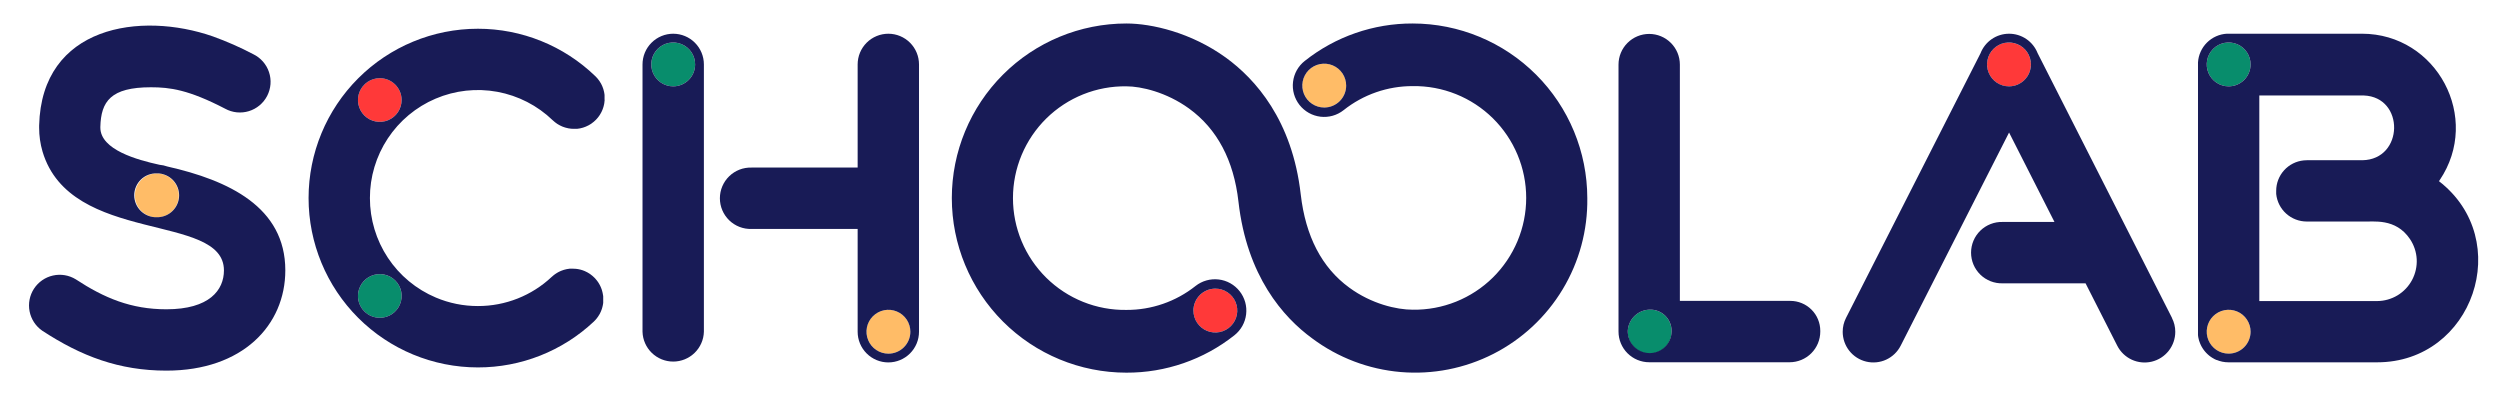
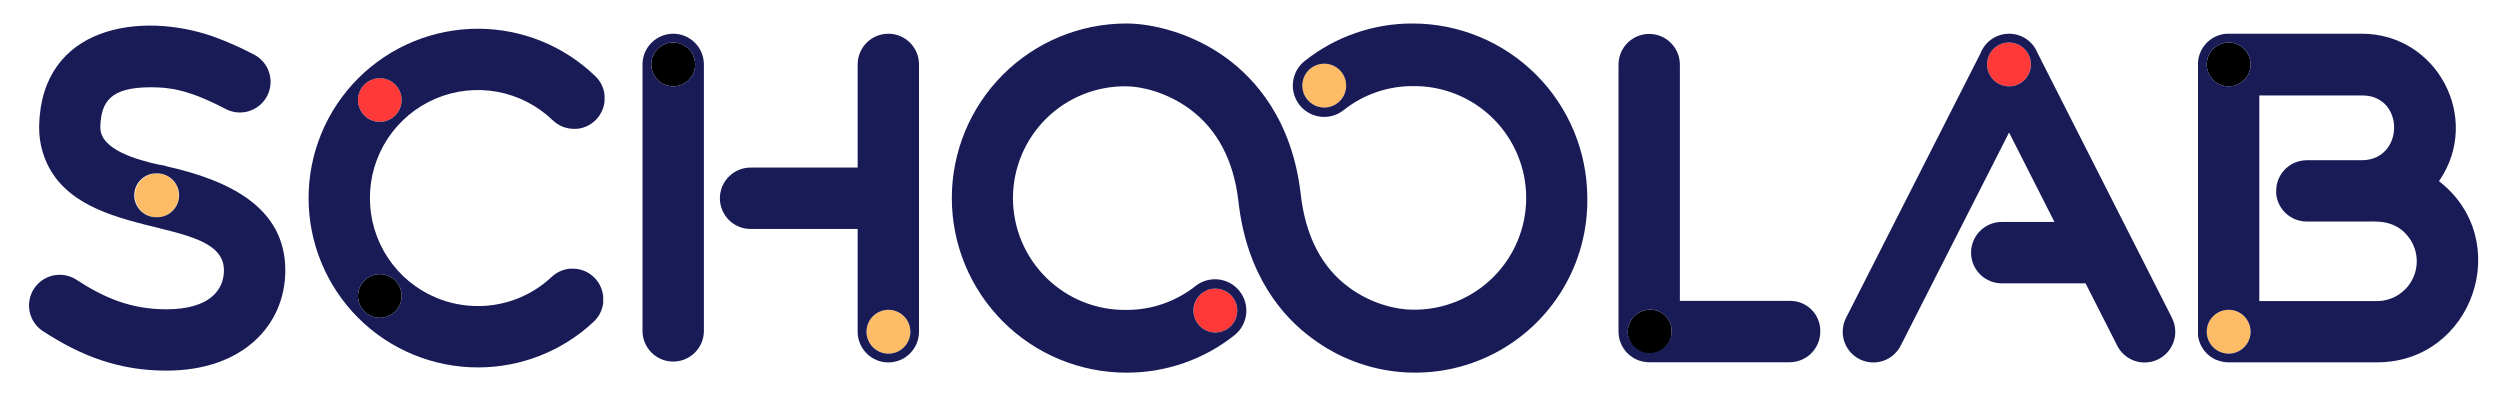
<svg xmlns="http://www.w3.org/2000/svg" width="151" height="24" viewBox="0 0 151 24" fill="none">
-   <path fill-rule="evenodd" clip-rule="evenodd" d="M41.986 3.892C41.986 3.63 41.908 3.373 41.763 3.155C41.617 2.937 41.41 2.767 41.168 2.667C40.926 2.566 40.66 2.54 40.403 2.591C40.145 2.642 39.909 2.768 39.724 2.954C39.538 3.139 39.412 3.375 39.361 3.632C39.31 3.889 39.336 4.156 39.437 4.398C39.537 4.64 39.707 4.847 39.925 4.993C40.144 5.138 40.4 5.216 40.662 5.216C41.013 5.215 41.349 5.075 41.597 4.827C41.845 4.579 41.985 4.243 41.986 3.892Z" fill="#088D6C" />
+   <path fill-rule="evenodd" clip-rule="evenodd" d="M41.986 3.892C41.986 3.63 41.908 3.373 41.763 3.155C41.617 2.937 41.41 2.767 41.168 2.667C40.926 2.566 40.66 2.54 40.403 2.591C40.145 2.642 39.909 2.768 39.724 2.954C39.538 3.139 39.412 3.375 39.361 3.632C39.31 3.889 39.336 4.156 39.437 4.398C39.537 4.64 39.707 4.847 39.925 4.993C40.144 5.138 40.4 5.216 40.662 5.216C41.013 5.215 41.349 5.075 41.597 4.827C41.845 4.579 41.985 4.243 41.986 3.892Z" fill="currentColor" />
  <path fill-rule="evenodd" clip-rule="evenodd" d="M54.986 20.037C54.986 19.775 54.908 19.518 54.763 19.301C54.617 19.083 54.41 18.913 54.168 18.813C53.926 18.712 53.659 18.686 53.402 18.737C53.145 18.788 52.909 18.915 52.724 19.1C52.539 19.285 52.412 19.521 52.361 19.778C52.31 20.035 52.336 20.302 52.437 20.544C52.537 20.786 52.707 20.993 52.925 21.139C53.143 21.284 53.399 21.362 53.661 21.362C54.012 21.361 54.349 21.222 54.597 20.973C54.846 20.725 54.986 20.388 54.986 20.037Z" fill="#FFBC67" />
  <path fill-rule="evenodd" clip-rule="evenodd" d="M40.662 5.216C40.4 5.216 40.144 5.138 39.925 4.993C39.707 4.847 39.537 4.64 39.437 4.398C39.336 4.156 39.31 3.89 39.361 3.632C39.412 3.375 39.538 3.139 39.724 2.954C39.909 2.768 40.145 2.642 40.403 2.591C40.66 2.54 40.926 2.566 41.168 2.667C41.411 2.767 41.617 2.937 41.763 3.155C41.908 3.373 41.986 3.63 41.986 3.892C41.985 4.243 41.846 4.579 41.598 4.827C41.349 5.076 41.013 5.215 40.662 5.216ZM40.662 2.037C40.17 2.037 39.699 2.233 39.351 2.581C39.003 2.928 38.808 3.4 38.808 3.892C38.808 3.899 38.808 3.906 38.808 3.914V20.037C38.821 20.519 39.022 20.978 39.368 21.314C39.715 21.651 40.178 21.839 40.661 21.839C41.144 21.839 41.608 21.651 41.954 21.314C42.3 20.978 42.502 20.519 42.515 20.037V3.914C42.515 3.914 42.515 3.899 42.515 3.892C42.515 3.4 42.32 2.929 41.972 2.581C41.625 2.233 41.154 2.038 40.662 2.037Z" fill="#181B56" />
  <path fill-rule="evenodd" clip-rule="evenodd" d="M53.661 21.362C53.399 21.362 53.143 21.284 52.925 21.139C52.707 20.993 52.537 20.786 52.437 20.544C52.336 20.302 52.31 20.035 52.361 19.778C52.412 19.521 52.539 19.285 52.724 19.1C52.909 18.915 53.145 18.788 53.402 18.737C53.659 18.686 53.926 18.712 54.168 18.813C54.41 18.913 54.617 19.083 54.763 19.301C54.908 19.518 54.986 19.775 54.986 20.037C54.986 20.388 54.846 20.725 54.597 20.973C54.349 21.222 54.012 21.361 53.661 21.362ZM53.661 2.037C53.417 2.037 53.175 2.084 52.95 2.177C52.724 2.27 52.519 2.406 52.346 2.579C52.174 2.751 52.037 2.956 51.943 3.181C51.85 3.406 51.802 3.648 51.802 3.892C51.802 3.899 51.802 3.906 51.802 3.914V10.121H45.388C45.14 10.115 44.893 10.157 44.662 10.247C44.431 10.338 44.221 10.473 44.043 10.646C43.865 10.819 43.724 11.025 43.627 11.254C43.531 11.482 43.481 11.727 43.481 11.975C43.481 12.223 43.531 12.469 43.627 12.697C43.724 12.925 43.865 13.132 44.043 13.305C44.221 13.478 44.431 13.613 44.662 13.703C44.893 13.793 45.14 13.836 45.388 13.829H51.802V20.037C51.802 20.528 51.997 21 52.345 21.347C52.692 21.695 53.164 21.89 53.655 21.89C54.147 21.89 54.618 21.695 54.965 21.347C55.313 21 55.508 20.528 55.508 20.037V3.914V3.892C55.508 3.401 55.314 2.93 54.968 2.583C54.622 2.235 54.151 2.039 53.661 2.037Z" fill="#181B56" />
  <path fill-rule="evenodd" clip-rule="evenodd" d="M73.407 20.083C73.669 20.083 73.925 20.006 74.143 19.86C74.361 19.714 74.531 19.508 74.631 19.265C74.731 19.023 74.758 18.757 74.707 18.5C74.656 18.243 74.529 18.007 74.344 17.821C74.159 17.636 73.923 17.51 73.666 17.459C73.409 17.408 73.142 17.434 72.9 17.534C72.658 17.634 72.451 17.804 72.305 18.022C72.16 18.24 72.082 18.496 72.082 18.758C72.082 19.11 72.222 19.446 72.471 19.695C72.719 19.943 73.056 20.083 73.407 20.083Z" fill="#FF3939" />
  <path fill-rule="evenodd" clip-rule="evenodd" d="M79.984 3.845C79.722 3.845 79.466 3.923 79.248 4.069C79.03 4.214 78.86 4.421 78.76 4.663C78.66 4.905 78.633 5.172 78.685 5.429C78.736 5.686 78.862 5.922 79.047 6.107C79.233 6.293 79.469 6.419 79.726 6.47C79.983 6.521 80.249 6.495 80.491 6.395C80.733 6.294 80.94 6.124 81.086 5.907C81.232 5.689 81.309 5.433 81.309 5.17C81.309 4.819 81.169 4.482 80.921 4.234C80.672 3.986 80.335 3.846 79.984 3.845Z" fill="#FFBC67" />
  <path fill-rule="evenodd" clip-rule="evenodd" d="M73.407 17.433C73.669 17.433 73.925 17.511 74.143 17.657C74.361 17.802 74.531 18.009 74.631 18.251C74.731 18.493 74.758 18.76 74.707 19.017C74.655 19.274 74.529 19.51 74.344 19.695C74.159 19.881 73.922 20.007 73.665 20.058C73.408 20.109 73.142 20.083 72.9 19.983C72.658 19.882 72.451 19.712 72.305 19.494C72.16 19.276 72.082 19.02 72.082 18.758C72.082 18.407 72.222 18.07 72.47 17.822C72.719 17.573 73.056 17.434 73.407 17.433ZM79.984 6.495C79.722 6.495 79.466 6.418 79.248 6.272C79.03 6.127 78.86 5.92 78.76 5.678C78.66 5.435 78.633 5.169 78.685 4.912C78.736 4.655 78.862 4.419 79.047 4.233C79.233 4.048 79.469 3.922 79.726 3.871C79.983 3.82 80.249 3.846 80.491 3.946C80.733 4.047 80.94 4.216 81.086 4.434C81.231 4.652 81.309 4.908 81.309 5.17C81.309 5.522 81.169 5.859 80.921 6.107C80.672 6.355 80.335 6.495 79.984 6.495ZM85.329 1.419C82.962 1.411 80.662 2.208 78.808 3.68C78.612 3.834 78.449 4.024 78.327 4.241C78.206 4.458 78.128 4.697 78.099 4.944C78.069 5.191 78.089 5.442 78.156 5.681C78.224 5.921 78.338 6.144 78.492 6.34C78.646 6.535 78.837 6.698 79.054 6.82C79.271 6.942 79.51 7.019 79.757 7.049C80.004 7.078 80.254 7.058 80.493 6.991C80.733 6.923 80.957 6.809 81.152 6.655C82.339 5.71 83.812 5.197 85.329 5.201C86.225 5.188 87.113 5.353 87.944 5.686C88.775 6.02 89.531 6.515 90.169 7.143C90.806 7.772 91.312 8.52 91.658 9.346C92.004 10.172 92.182 11.058 92.182 11.953C92.182 12.849 92.004 13.735 91.658 14.561C91.312 15.386 90.806 16.135 90.169 16.764C89.531 17.392 88.775 17.887 87.944 18.221C87.113 18.554 86.225 18.719 85.329 18.706C84.355 18.706 82.838 18.357 81.498 17.374C79.837 16.165 78.856 14.27 78.565 11.746C78.057 7.259 75.823 4.773 74.04 3.479C71.944 1.965 69.564 1.419 68.035 1.419C65.239 1.419 62.557 2.53 60.579 4.508C58.602 6.485 57.49 9.168 57.49 11.964C57.49 14.761 58.602 17.443 60.579 19.421C62.557 21.398 65.239 22.509 68.035 22.509C70.403 22.518 72.703 21.721 74.558 20.251C74.753 20.096 74.916 19.905 75.038 19.688C75.159 19.471 75.237 19.232 75.266 18.985C75.296 18.738 75.276 18.487 75.209 18.248C75.141 18.008 75.027 17.784 74.873 17.589C74.719 17.393 74.528 17.23 74.311 17.108C74.094 16.987 73.855 16.909 73.608 16.88C73.36 16.851 73.11 16.87 72.87 16.938C72.631 17.005 72.407 17.119 72.211 17.273C71.024 18.216 69.551 18.726 68.035 18.719C67.14 18.732 66.252 18.567 65.421 18.234C64.59 17.9 63.834 17.405 63.196 16.777C62.559 16.148 62.052 15.399 61.707 14.574C61.361 13.748 61.183 12.862 61.183 11.966C61.183 11.071 61.361 10.185 61.707 9.359C62.052 8.534 62.559 7.785 63.196 7.156C63.834 6.528 64.59 6.033 65.421 5.699C66.252 5.366 67.14 5.201 68.035 5.214C68.927 5.214 70.451 5.566 71.817 6.554C73.515 7.786 74.52 9.679 74.803 12.181C75.312 16.68 77.507 19.163 79.26 20.441C80.815 21.603 82.665 22.306 84.599 22.471C86.533 22.635 88.475 22.255 90.204 21.372C91.933 20.49 93.381 19.141 94.383 17.478C95.385 15.816 95.901 13.905 95.873 11.964C95.87 9.169 94.759 6.488 92.782 4.511C90.805 2.534 88.125 1.422 85.329 1.419Z" fill="#181B56" />
-   <path fill-rule="evenodd" clip-rule="evenodd" d="M98.315 19.977C98.307 20.154 98.334 20.331 98.396 20.497C98.457 20.663 98.551 20.815 98.672 20.944C98.793 21.073 98.939 21.177 99.101 21.249C99.262 21.321 99.437 21.36 99.614 21.363C99.791 21.366 99.967 21.334 100.131 21.268C100.296 21.202 100.445 21.104 100.571 20.98C100.697 20.855 100.796 20.707 100.864 20.543C100.931 20.379 100.965 20.204 100.964 20.027V19.982C100.963 19.642 100.828 19.317 100.588 19.077C100.347 18.837 100.022 18.702 99.682 18.701C99.335 18.699 98.999 18.829 98.744 19.067C98.49 19.304 98.336 19.63 98.315 19.977Z" fill="#088D6C" />
+   <path fill-rule="evenodd" clip-rule="evenodd" d="M98.315 19.977C98.307 20.154 98.334 20.331 98.396 20.497C98.457 20.663 98.551 20.815 98.672 20.944C98.793 21.073 98.939 21.177 99.101 21.249C99.262 21.321 99.437 21.36 99.614 21.363C99.791 21.366 99.967 21.334 100.131 21.268C100.296 21.202 100.445 21.104 100.571 20.98C100.697 20.855 100.796 20.707 100.864 20.543C100.931 20.379 100.965 20.204 100.964 20.027V19.982C100.963 19.642 100.828 19.317 100.588 19.077C100.347 18.837 100.022 18.702 99.682 18.701C99.335 18.699 98.999 18.829 98.744 19.067C98.49 19.304 98.336 19.63 98.315 19.977Z" fill="currentColor" />
  <path fill-rule="evenodd" clip-rule="evenodd" d="M100.964 20.027C100.96 20.2 100.923 20.372 100.854 20.531C100.784 20.691 100.684 20.835 100.559 20.955C100.433 21.076 100.286 21.171 100.124 21.234C99.962 21.298 99.789 21.329 99.615 21.326C99.442 21.322 99.27 21.285 99.111 21.215C98.951 21.146 98.807 21.046 98.687 20.92C98.566 20.795 98.471 20.647 98.408 20.486C98.344 20.324 98.313 20.151 98.317 19.977C98.338 19.63 98.491 19.304 98.746 19.067C99 18.829 99.336 18.699 99.684 18.702C100.023 18.702 100.348 18.837 100.588 19.077C100.828 19.317 100.963 19.642 100.964 19.982V20.027ZM108.143 18.174H101.464V3.902C101.464 3.411 101.269 2.939 100.921 2.592C100.574 2.244 100.103 2.049 99.611 2.049C99.12 2.049 98.648 2.244 98.301 2.592C97.953 2.939 97.758 3.411 97.758 3.902V20.027C97.758 20.518 97.953 20.989 98.301 21.337C98.648 21.684 99.12 21.88 99.611 21.88H108.091C108.334 21.88 108.575 21.832 108.8 21.739C109.025 21.646 109.23 21.509 109.402 21.337C109.574 21.165 109.711 20.961 109.804 20.736C109.897 20.511 109.945 20.27 109.945 20.027V19.982C109.945 19.744 109.898 19.509 109.807 19.289C109.717 19.07 109.583 18.87 109.415 18.703C109.247 18.535 109.048 18.402 108.828 18.311C108.609 18.22 108.373 18.173 108.136 18.174" fill="#181B56" />
  <path fill-rule="evenodd" clip-rule="evenodd" d="M120.018 3.892C120.018 4.154 120.095 4.41 120.241 4.628C120.386 4.846 120.593 5.016 120.836 5.116C121.078 5.216 121.344 5.243 121.601 5.192C121.858 5.14 122.094 5.014 122.28 4.829C122.465 4.644 122.591 4.407 122.642 4.15C122.693 3.893 122.667 3.627 122.567 3.385C122.467 3.143 122.297 2.936 122.079 2.79C121.861 2.645 121.605 2.567 121.343 2.567C120.991 2.567 120.654 2.707 120.406 2.955C120.157 3.203 120.018 3.541 120.018 3.892Z" fill="#FF3939" />
  <path fill-rule="evenodd" clip-rule="evenodd" d="M121.344 5.216C121.082 5.216 120.825 5.138 120.607 4.993C120.389 4.847 120.219 4.64 120.119 4.398C120.018 4.156 119.992 3.889 120.043 3.632C120.094 3.375 120.22 3.139 120.406 2.954C120.591 2.768 120.827 2.642 121.084 2.591C121.342 2.54 121.608 2.566 121.85 2.667C122.093 2.767 122.299 2.937 122.445 3.155C122.59 3.373 122.668 3.63 122.668 3.892C122.667 4.243 122.528 4.579 122.28 4.827C122.031 5.076 121.695 5.215 121.344 5.216ZM131.187 19.198L123.072 3.21C122.935 2.863 122.697 2.565 122.389 2.356C122.08 2.147 121.716 2.035 121.343 2.037C120.97 2.038 120.606 2.152 120.299 2.363C119.992 2.575 119.756 2.874 119.622 3.221L111.501 19.199C111.368 19.458 111.299 19.745 111.299 20.037C111.298 20.453 111.438 20.858 111.696 21.186C111.954 21.513 112.314 21.744 112.72 21.841C113.125 21.938 113.551 21.896 113.929 21.721C114.307 21.545 114.615 21.248 114.803 20.876L121.348 8.004L124.09 13.406H120.959C120.711 13.399 120.464 13.442 120.233 13.532C120.002 13.622 119.792 13.757 119.614 13.93C119.436 14.103 119.295 14.309 119.198 14.538C119.102 14.766 119.052 15.012 119.052 15.259C119.052 15.507 119.102 15.753 119.198 15.981C119.295 16.209 119.436 16.416 119.614 16.589C119.792 16.762 120.002 16.897 120.233 16.987C120.464 17.077 120.711 17.12 120.959 17.113H125.968L127.882 20.88C128.071 21.252 128.379 21.549 128.757 21.724C129.135 21.898 129.561 21.941 129.966 21.844C130.371 21.747 130.731 21.516 130.989 21.189C131.247 20.862 131.387 20.458 131.387 20.041C131.387 19.75 131.318 19.462 131.184 19.203L131.187 19.198Z" fill="#181B56" />
-   <path fill-rule="evenodd" clip-rule="evenodd" d="M135.936 3.892C135.936 3.63 135.858 3.373 135.713 3.155C135.567 2.937 135.361 2.767 135.119 2.667C134.876 2.566 134.61 2.54 134.353 2.591C134.096 2.642 133.859 2.768 133.674 2.953C133.489 3.138 133.362 3.374 133.311 3.631C133.26 3.889 133.286 4.155 133.386 4.397C133.486 4.639 133.656 4.846 133.874 4.992C134.092 5.138 134.348 5.216 134.61 5.216C134.962 5.215 135.298 5.076 135.546 4.827C135.795 4.579 135.935 4.243 135.936 3.892Z" fill="#088D6C" />
+   <path fill-rule="evenodd" clip-rule="evenodd" d="M135.936 3.892C135.936 3.63 135.858 3.373 135.713 3.155C135.567 2.937 135.361 2.767 135.119 2.667C134.876 2.566 134.61 2.54 134.353 2.591C134.096 2.642 133.859 2.768 133.674 2.953C133.489 3.138 133.362 3.374 133.311 3.631C133.26 3.889 133.286 4.155 133.386 4.397C133.486 4.639 133.656 4.846 133.874 4.992C134.092 5.138 134.348 5.216 134.61 5.216C134.962 5.215 135.298 5.076 135.546 4.827C135.795 4.579 135.935 4.243 135.936 3.892Z" fill="currentColor" />
  <path fill-rule="evenodd" clip-rule="evenodd" d="M135.935 20.037C135.935 19.775 135.858 19.518 135.712 19.301C135.567 19.083 135.36 18.913 135.118 18.813C134.875 18.712 134.609 18.686 134.352 18.737C134.095 18.788 133.859 18.915 133.673 19.1C133.488 19.285 133.362 19.521 133.311 19.778C133.26 20.035 133.286 20.302 133.386 20.544C133.487 20.786 133.656 20.993 133.874 21.139C134.092 21.284 134.348 21.362 134.61 21.362C134.962 21.361 135.299 21.222 135.547 20.973C135.795 20.725 135.935 20.388 135.935 20.037Z" fill="#FFBC67" />
  <path fill-rule="evenodd" clip-rule="evenodd" d="M143.58 18.184H136.463V5.767H142.776C145.257 5.861 145.201 9.636 142.689 9.678H139.335C139.271 9.678 139.206 9.681 139.143 9.688C138.687 9.734 138.265 9.947 137.958 10.287C137.651 10.627 137.481 11.069 137.482 11.527C137.482 11.58 137.482 11.633 137.482 11.684C137.482 11.693 137.482 11.703 137.482 11.713C137.528 12.17 137.742 12.593 138.083 12.901C138.424 13.209 138.867 13.38 139.326 13.38H142.708C143.345 13.409 144.693 13.15 145.563 14.44C145.805 14.801 145.946 15.22 145.969 15.655C145.991 16.089 145.896 16.521 145.692 16.905C145.489 17.29 145.185 17.611 144.813 17.837C144.441 18.062 144.015 18.182 143.58 18.184ZM134.61 5.216C134.348 5.216 134.092 5.138 133.874 4.992C133.656 4.846 133.486 4.639 133.386 4.397C133.286 4.155 133.26 3.889 133.311 3.631C133.362 3.374 133.489 3.138 133.674 2.953C133.86 2.768 134.096 2.642 134.353 2.591C134.61 2.54 134.876 2.566 135.119 2.667C135.361 2.767 135.567 2.937 135.713 3.155C135.858 3.373 135.936 3.63 135.936 3.892C135.935 4.243 135.795 4.58 135.547 4.828C135.298 5.076 134.962 5.216 134.61 5.216ZM134.61 21.36C134.348 21.36 134.092 21.283 133.874 21.137C133.656 20.991 133.487 20.785 133.386 20.542C133.286 20.3 133.26 20.034 133.311 19.777C133.362 19.52 133.488 19.284 133.674 19.098C133.859 18.913 134.095 18.787 134.352 18.736C134.609 18.685 134.875 18.711 135.118 18.811C135.36 18.911 135.567 19.081 135.712 19.299C135.858 19.517 135.936 19.773 135.936 20.035C135.935 20.387 135.795 20.723 135.547 20.972C135.299 21.22 134.962 21.36 134.61 21.36ZM147.311 10.948C147.326 10.926 147.342 10.904 147.356 10.881C149.896 7.124 147.189 2.036 142.655 2.036H134.61H134.578H134.504C134.052 2.061 133.625 2.251 133.303 2.569C132.982 2.888 132.788 3.314 132.759 3.765C132.759 3.797 132.759 3.829 132.759 3.861C132.759 3.869 132.759 3.876 132.759 3.885V20.037C132.759 20.089 132.759 20.142 132.759 20.192C132.759 20.21 132.759 20.226 132.759 20.242C132.759 20.258 132.766 20.312 132.772 20.345C132.778 20.379 132.779 20.383 132.782 20.4C132.785 20.418 132.795 20.463 132.804 20.495C132.813 20.527 132.814 20.531 132.819 20.55C132.823 20.569 132.819 20.576 132.829 20.588C132.839 20.6 132.839 20.613 132.843 20.626C132.848 20.639 132.865 20.69 132.878 20.722L132.904 20.786C132.919 20.818 132.933 20.848 132.949 20.88L132.97 20.921L132.981 20.94L133.021 21.007L133.063 21.074C133.077 21.094 133.093 21.114 133.108 21.136L133.156 21.199C133.172 21.219 133.189 21.238 133.205 21.257L133.258 21.315L133.313 21.37L133.37 21.423L133.429 21.474L133.491 21.522C133.511 21.538 133.533 21.552 133.555 21.567L133.62 21.61L133.687 21.648L133.755 21.688L133.827 21.721L133.877 21.744H133.896L134.005 21.784L134.058 21.802C134.113 21.82 134.169 21.834 134.225 21.846C134.348 21.871 134.473 21.884 134.599 21.884H143.58C149.374 21.884 151.907 14.497 147.313 10.942" fill="#181B56" />
  <path fill-rule="evenodd" clip-rule="evenodd" d="M9.585 10.478C9.549 10.476 9.513 10.476 9.476 10.478C9.144 10.477 8.824 10.601 8.579 10.825C8.333 11.049 8.181 11.357 8.152 11.688C8.123 12.018 8.219 12.348 8.421 12.612C8.623 12.875 8.916 13.053 9.243 13.111C9.571 13.168 9.907 13.101 10.187 12.922C10.467 12.744 10.67 12.466 10.755 12.145C10.841 11.824 10.802 11.483 10.648 11.189C10.494 10.895 10.235 10.669 9.923 10.556C9.814 10.517 9.701 10.493 9.585 10.484" fill="#FFBC67" />
  <path fill-rule="evenodd" clip-rule="evenodd" d="M9.476 13.121C9.299 13.127 9.122 13.097 8.956 13.033C8.79 12.969 8.639 12.872 8.511 12.749C8.383 12.625 8.282 12.477 8.213 12.314C8.143 12.15 8.107 11.974 8.107 11.796C8.107 11.619 8.143 11.443 8.213 11.279C8.282 11.116 8.383 10.968 8.511 10.844C8.639 10.72 8.79 10.624 8.956 10.56C9.122 10.496 9.299 10.466 9.476 10.472C9.513 10.47 9.549 10.47 9.585 10.472C9.701 10.481 9.814 10.506 9.923 10.545C10.221 10.647 10.473 10.851 10.633 11.123C10.794 11.393 10.853 11.713 10.799 12.023C10.745 12.334 10.582 12.615 10.34 12.816C10.098 13.017 9.791 13.125 9.476 13.121ZM9.622 9.95C8.292 9.659 6.067 9.048 6.061 7.71C6.061 7.696 6.061 7.682 6.061 7.668C6.098 6.12 6.692 5.271 9.116 5.271C10.26 5.271 11.383 5.416 13.597 6.565C13.814 6.685 14.053 6.759 14.299 6.785C14.545 6.81 14.794 6.786 15.03 6.714C15.267 6.642 15.487 6.523 15.677 6.364C15.867 6.206 16.024 6.011 16.137 5.791C16.25 5.571 16.319 5.33 16.338 5.083C16.357 4.837 16.326 4.588 16.247 4.354C16.169 4.119 16.044 3.902 15.88 3.717C15.717 3.531 15.517 3.38 15.294 3.272C14.509 2.859 13.696 2.501 12.861 2.2C8.498 0.678 2.512 1.553 2.364 7.582C2.364 7.627 2.364 7.671 2.364 7.714C2.363 8.202 2.432 8.687 2.569 9.154C4.253 14.815 13.517 12.815 13.526 16.329C13.526 17.518 12.653 18.681 10.051 18.681C7.914 18.681 6.295 17.999 4.575 16.87C4.163 16.618 3.67 16.536 3.199 16.642C2.728 16.747 2.317 17.033 2.053 17.437C1.79 17.841 1.694 18.332 1.787 18.806C1.88 19.279 2.153 19.698 2.55 19.973C4.903 21.515 7.196 22.386 10.052 22.386C14.669 22.386 17.233 19.63 17.233 16.328C17.233 12.502 13.805 10.892 10.106 10.056C9.954 10.002 9.795 9.967 9.633 9.953" fill="#181B56" />
  <path fill-rule="evenodd" clip-rule="evenodd" d="M22.941 4.721C22.68 4.721 22.424 4.798 22.207 4.943C21.99 5.087 21.821 5.293 21.721 5.534C21.621 5.775 21.594 6.041 21.645 6.297C21.696 6.553 21.821 6.788 22.006 6.973C22.19 7.157 22.425 7.283 22.681 7.334C22.937 7.385 23.203 7.359 23.444 7.259C23.685 7.159 23.891 6.99 24.036 6.773C24.181 6.556 24.258 6.301 24.258 6.04C24.258 5.691 24.119 5.356 23.872 5.108C23.625 4.861 23.29 4.722 22.941 4.721Z" fill="#FF3939" />
-   <path fill-rule="evenodd" clip-rule="evenodd" d="M22.941 19.195C23.201 19.195 23.456 19.117 23.674 18.972C23.89 18.827 24.059 18.621 24.159 18.38C24.259 18.139 24.285 17.874 24.234 17.618C24.183 17.362 24.058 17.127 23.873 16.943C23.689 16.758 23.454 16.633 23.198 16.582C22.942 16.531 22.677 16.557 22.436 16.657C22.195 16.756 21.989 16.926 21.844 17.142C21.699 17.36 21.621 17.614 21.621 17.875C21.621 18.225 21.76 18.561 22.008 18.808C22.255 19.056 22.591 19.195 22.941 19.195Z" fill="#088D6C" />
+   <path fill-rule="evenodd" clip-rule="evenodd" d="M22.941 19.195C23.201 19.195 23.456 19.117 23.674 18.972C23.89 18.827 24.059 18.621 24.159 18.38C24.259 18.139 24.285 17.874 24.234 17.618C24.183 17.362 24.058 17.127 23.873 16.943C23.689 16.758 23.454 16.633 23.198 16.582C22.942 16.531 22.677 16.557 22.436 16.657C22.195 16.756 21.989 16.926 21.844 17.142C21.699 17.36 21.621 17.614 21.621 17.875C21.621 18.225 21.76 18.561 22.008 18.808C22.255 19.056 22.591 19.195 22.941 19.195Z" fill="currentColor" />
  <path fill-rule="evenodd" clip-rule="evenodd" d="M21.621 17.875C21.621 17.614 21.699 17.359 21.844 17.142C21.989 16.925 22.195 16.756 22.436 16.657C22.677 16.557 22.942 16.531 23.198 16.581C23.454 16.632 23.689 16.758 23.873 16.943C24.058 17.127 24.184 17.362 24.235 17.618C24.285 17.874 24.259 18.139 24.159 18.38C24.06 18.621 23.89 18.827 23.674 18.972C23.457 19.117 23.201 19.195 22.941 19.195C22.591 19.194 22.256 19.055 22.008 18.808C21.761 18.561 21.622 18.225 21.621 17.875ZM24.258 6.04C24.259 6.301 24.181 6.557 24.037 6.774C23.892 6.991 23.686 7.16 23.445 7.26C23.204 7.36 22.938 7.386 22.682 7.336C22.426 7.285 22.191 7.159 22.006 6.975C21.822 6.79 21.696 6.555 21.645 6.299C21.594 6.043 21.621 5.777 21.721 5.536C21.821 5.295 21.99 5.089 22.207 4.944C22.424 4.799 22.68 4.722 22.941 4.722C23.29 4.723 23.625 4.862 23.872 5.109C24.119 5.356 24.258 5.691 24.258 6.04ZM22.343 11.964C22.341 10.685 22.716 9.433 23.421 8.365C24.127 7.297 25.131 6.46 26.308 5.959C27.486 5.457 28.785 5.314 30.043 5.546C31.302 5.779 32.464 6.376 33.385 7.265L33.433 7.306C33.458 7.329 33.483 7.352 33.51 7.373C33.532 7.391 33.556 7.407 33.579 7.425L33.654 7.479L33.731 7.525C33.758 7.54 33.782 7.556 33.809 7.569C33.835 7.582 33.862 7.595 33.89 7.608C33.916 7.622 33.943 7.634 33.97 7.645C33.998 7.656 34.025 7.665 34.053 7.675L34.14 7.704C34.168 7.713 34.196 7.72 34.225 7.726C34.254 7.726 34.283 7.742 34.313 7.748L34.409 7.762L34.491 7.774C34.542 7.774 34.594 7.781 34.646 7.781H34.671H34.75C34.785 7.781 34.819 7.781 34.854 7.781C34.889 7.781 34.942 7.77 34.985 7.762L35.036 7.754C35.081 7.745 35.126 7.733 35.17 7.72L35.214 7.709C35.257 7.695 35.299 7.679 35.343 7.663C35.358 7.656 35.372 7.653 35.387 7.646C35.43 7.629 35.474 7.607 35.516 7.585L35.554 7.567C35.606 7.538 35.659 7.506 35.71 7.473L35.752 7.439C35.789 7.414 35.824 7.388 35.856 7.361L35.902 7.32C35.934 7.291 35.966 7.263 35.995 7.233L36.006 7.221C36.019 7.208 36.03 7.194 36.043 7.181L36.117 7.095L36.165 7.031L36.223 6.949L36.267 6.875C36.283 6.847 36.299 6.821 36.313 6.794C36.328 6.766 36.339 6.74 36.352 6.714C36.366 6.687 36.377 6.657 36.389 6.628C36.401 6.599 36.409 6.574 36.419 6.546C36.43 6.519 36.44 6.487 36.449 6.456C36.457 6.426 36.463 6.401 36.47 6.373C36.478 6.346 36.485 6.312 36.491 6.282C36.496 6.251 36.501 6.221 36.505 6.19C36.51 6.159 36.505 6.132 36.515 6.103C36.526 6.074 36.515 6.034 36.515 6C36.515 5.965 36.515 5.957 36.515 5.937C36.515 5.917 36.515 5.925 36.515 5.92C36.515 5.885 36.515 5.85 36.515 5.815C36.515 5.78 36.515 5.761 36.515 5.735C36.515 5.709 36.507 5.674 36.502 5.643C36.498 5.613 36.494 5.584 36.486 5.553C36.479 5.522 36.473 5.504 36.467 5.477C36.462 5.451 36.451 5.412 36.441 5.378L36.414 5.304C36.402 5.272 36.392 5.242 36.379 5.211C36.366 5.181 36.351 5.153 36.338 5.124C36.325 5.095 36.315 5.074 36.302 5.05C36.288 5.025 36.267 4.993 36.249 4.965L36.207 4.896C36.191 4.871 36.172 4.849 36.153 4.824C36.134 4.8 36.117 4.773 36.096 4.75C36.076 4.727 36.062 4.711 36.044 4.692C36.027 4.673 35.996 4.638 35.97 4.613L35.958 4.602C34.055 2.763 31.512 1.735 28.866 1.736C26.154 1.736 23.552 2.814 21.634 4.732C19.716 6.65 18.638 9.252 18.638 11.964C18.638 14.677 19.716 17.279 21.634 19.197C23.552 21.115 26.154 22.192 28.866 22.192C31.465 22.195 33.967 21.207 35.862 19.429L35.883 19.407C35.906 19.385 35.928 19.362 35.95 19.339C35.971 19.315 35.99 19.295 36.009 19.272C36.028 19.248 36.046 19.227 36.063 19.203L36.121 19.126C36.136 19.104 36.15 19.081 36.163 19.058C36.176 19.035 36.2 19.001 36.216 18.974C36.232 18.946 36.24 18.923 36.254 18.898C36.267 18.873 36.281 18.843 36.294 18.814L36.328 18.726C36.338 18.7 36.348 18.674 36.357 18.646C36.366 18.619 36.374 18.584 36.383 18.552C36.392 18.52 36.398 18.499 36.403 18.472C36.409 18.444 36.415 18.411 36.421 18.379L36.434 18.291C36.434 18.262 36.434 18.233 36.434 18.204C36.434 18.175 36.434 18.139 36.434 18.105C36.434 18.096 36.434 18.086 36.434 18.076C36.434 18.066 36.434 18.04 36.434 18.021V17.922C36.434 17.893 36.434 17.864 36.424 17.835C36.414 17.806 36.415 17.774 36.409 17.743C36.403 17.712 36.398 17.683 36.39 17.653C36.383 17.622 36.377 17.596 36.368 17.569C36.36 17.541 36.351 17.507 36.341 17.478L36.31 17.397C36.299 17.368 36.287 17.339 36.274 17.311C36.261 17.283 36.249 17.257 36.236 17.231L36.191 17.15C36.176 17.125 36.162 17.1 36.146 17.075C36.13 17.051 36.11 17.022 36.091 16.995C36.072 16.969 36.057 16.95 36.04 16.928C36.022 16.907 35.996 16.875 35.973 16.849C35.95 16.822 35.951 16.821 35.939 16.809C35.934 16.803 35.927 16.796 35.92 16.79L35.836 16.71C35.819 16.693 35.8 16.676 35.781 16.661C35.753 16.637 35.724 16.614 35.694 16.593C35.673 16.576 35.654 16.561 35.633 16.546C35.611 16.532 35.569 16.505 35.535 16.486L35.475 16.45C35.425 16.422 35.371 16.396 35.317 16.373C35.146 16.3 34.964 16.254 34.779 16.236H34.755C34.703 16.236 34.648 16.227 34.594 16.227H34.574C34.521 16.227 34.468 16.227 34.415 16.227L34.338 16.239L34.239 16.254L34.155 16.274C34.124 16.281 34.095 16.287 34.066 16.296L33.983 16.325C33.955 16.334 33.926 16.344 33.899 16.355C33.871 16.366 33.845 16.379 33.819 16.39C33.793 16.402 33.764 16.415 33.737 16.43C33.711 16.444 33.686 16.457 33.662 16.472C33.637 16.486 33.609 16.502 33.585 16.52C33.56 16.537 33.535 16.553 33.51 16.571C33.486 16.588 33.464 16.604 33.441 16.623C33.417 16.642 33.391 16.664 33.368 16.686L33.326 16.721C32.119 17.858 30.523 18.489 28.865 18.485C27.993 18.487 27.13 18.313 26.327 17.973C25.145 17.475 24.136 16.639 23.428 15.57C22.719 14.501 22.342 13.247 22.343 11.964Z" fill="#181B56" />
</svg>
